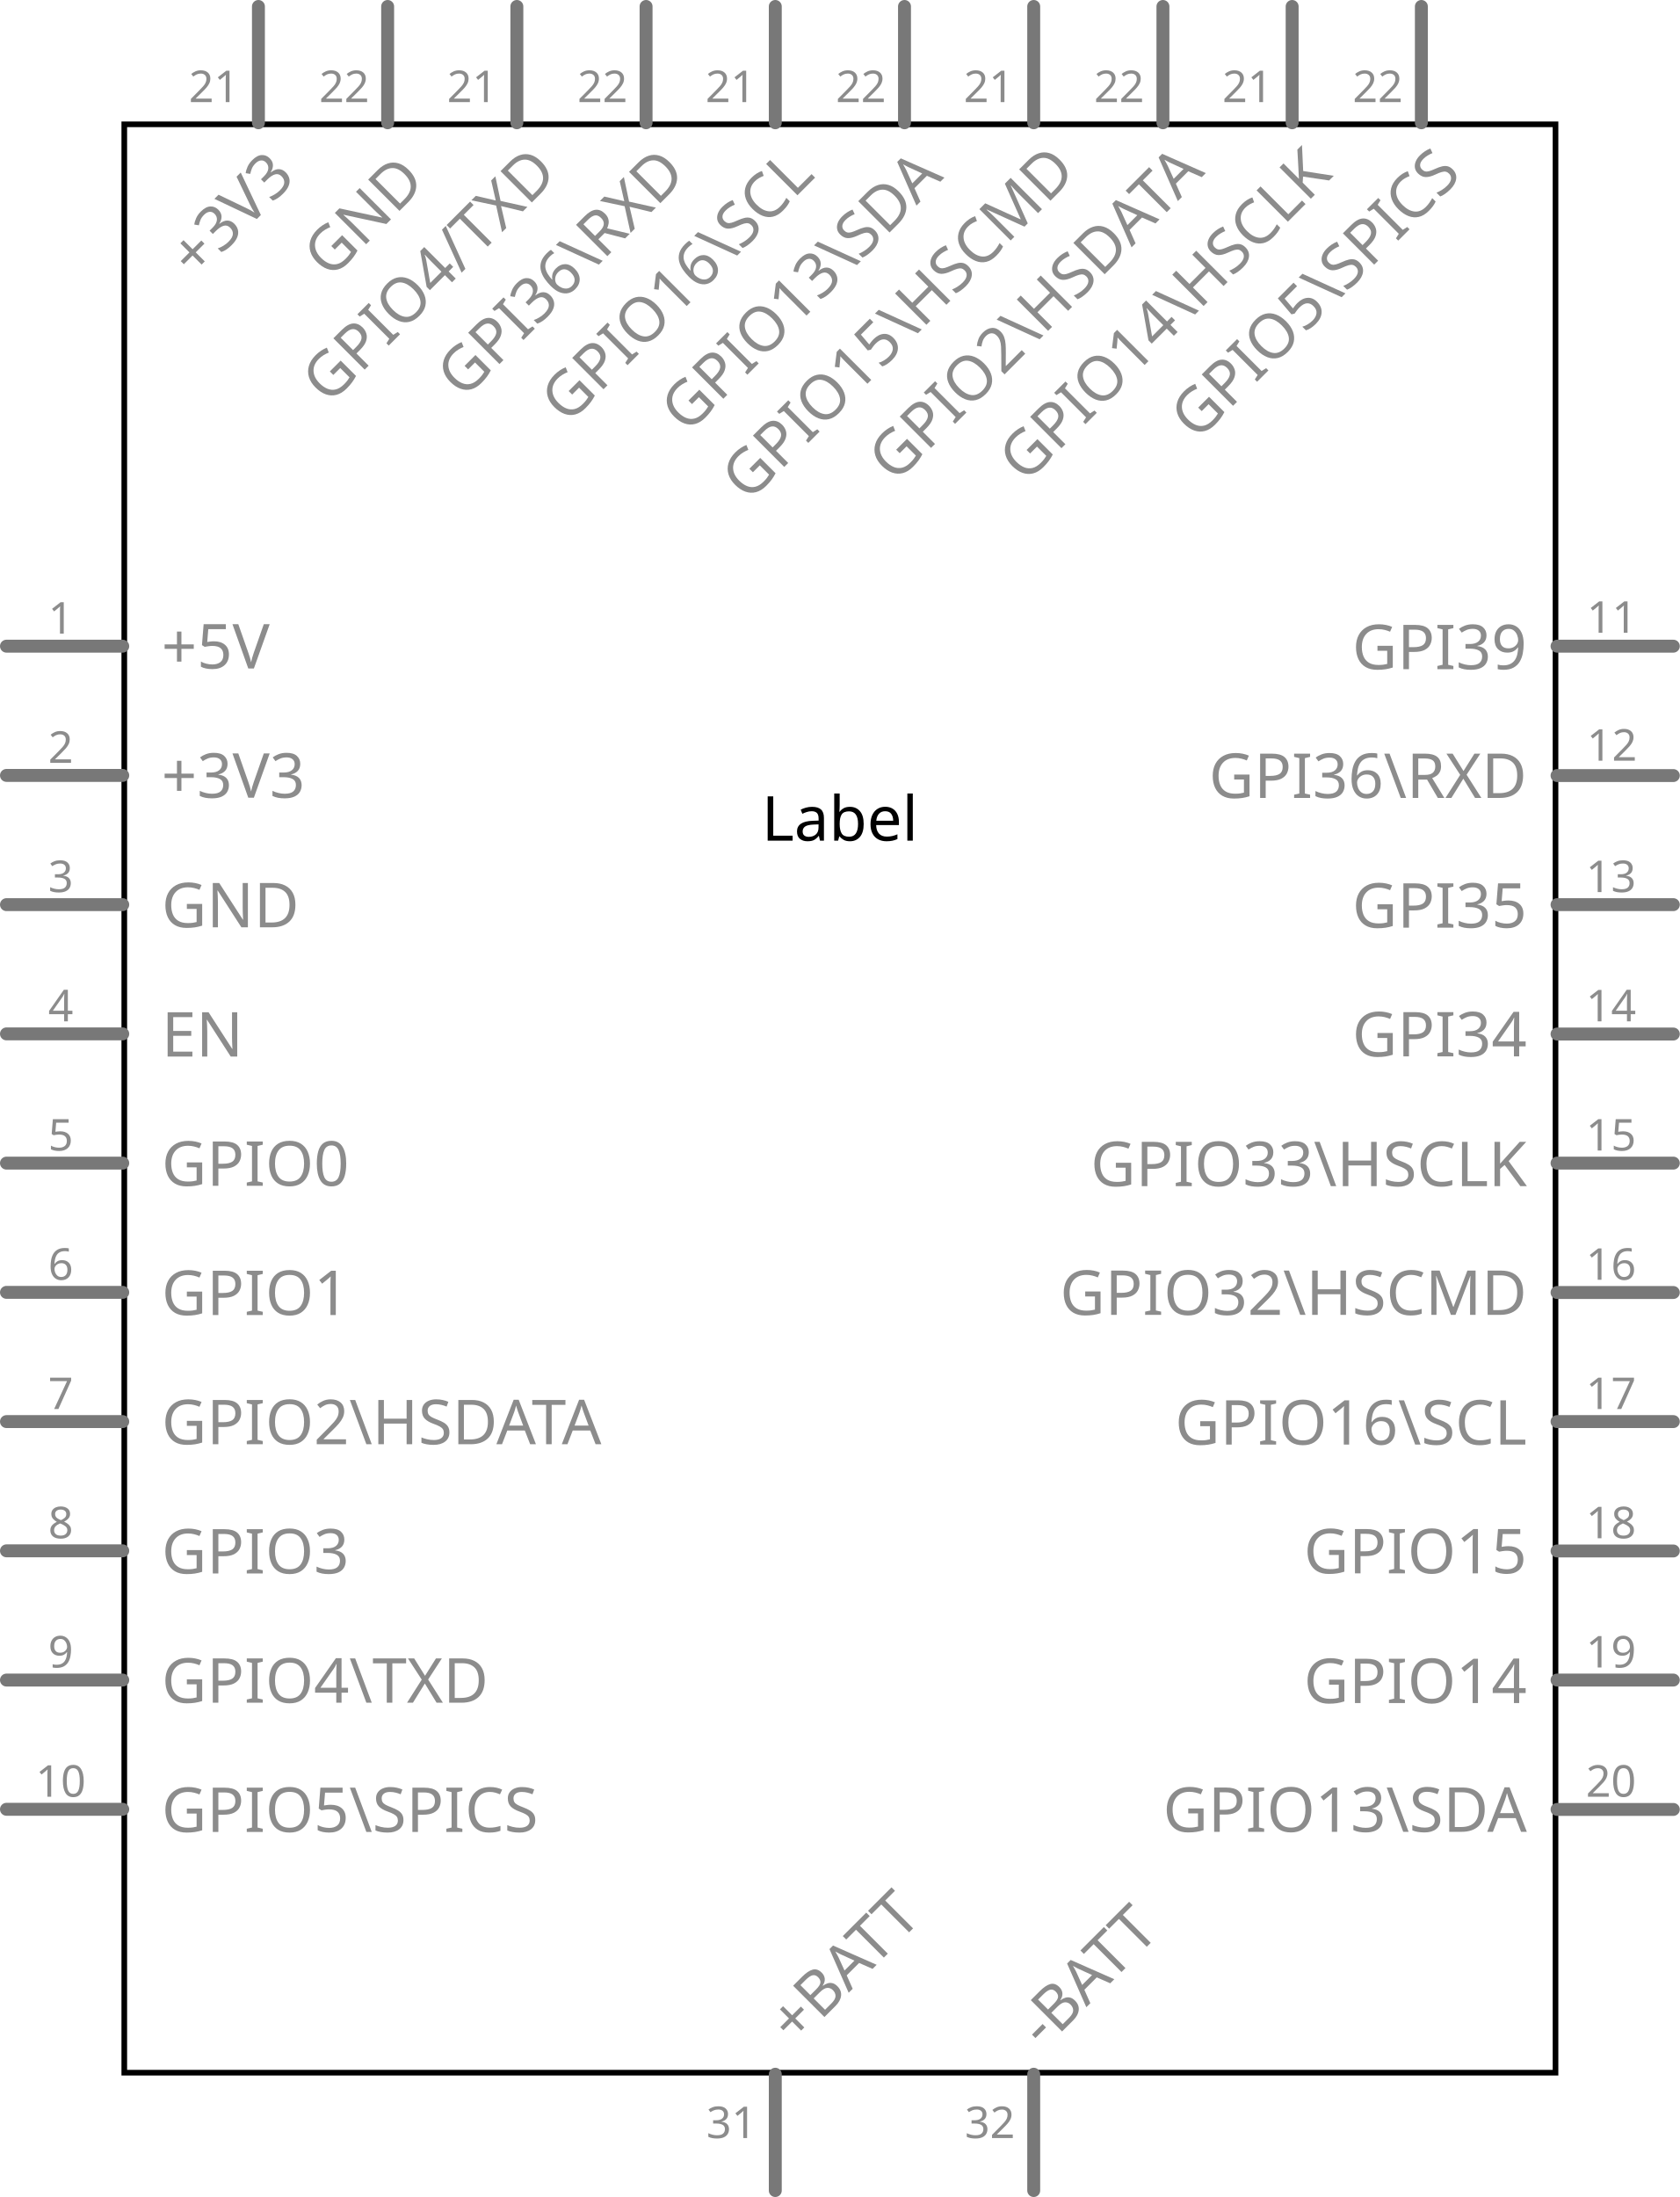
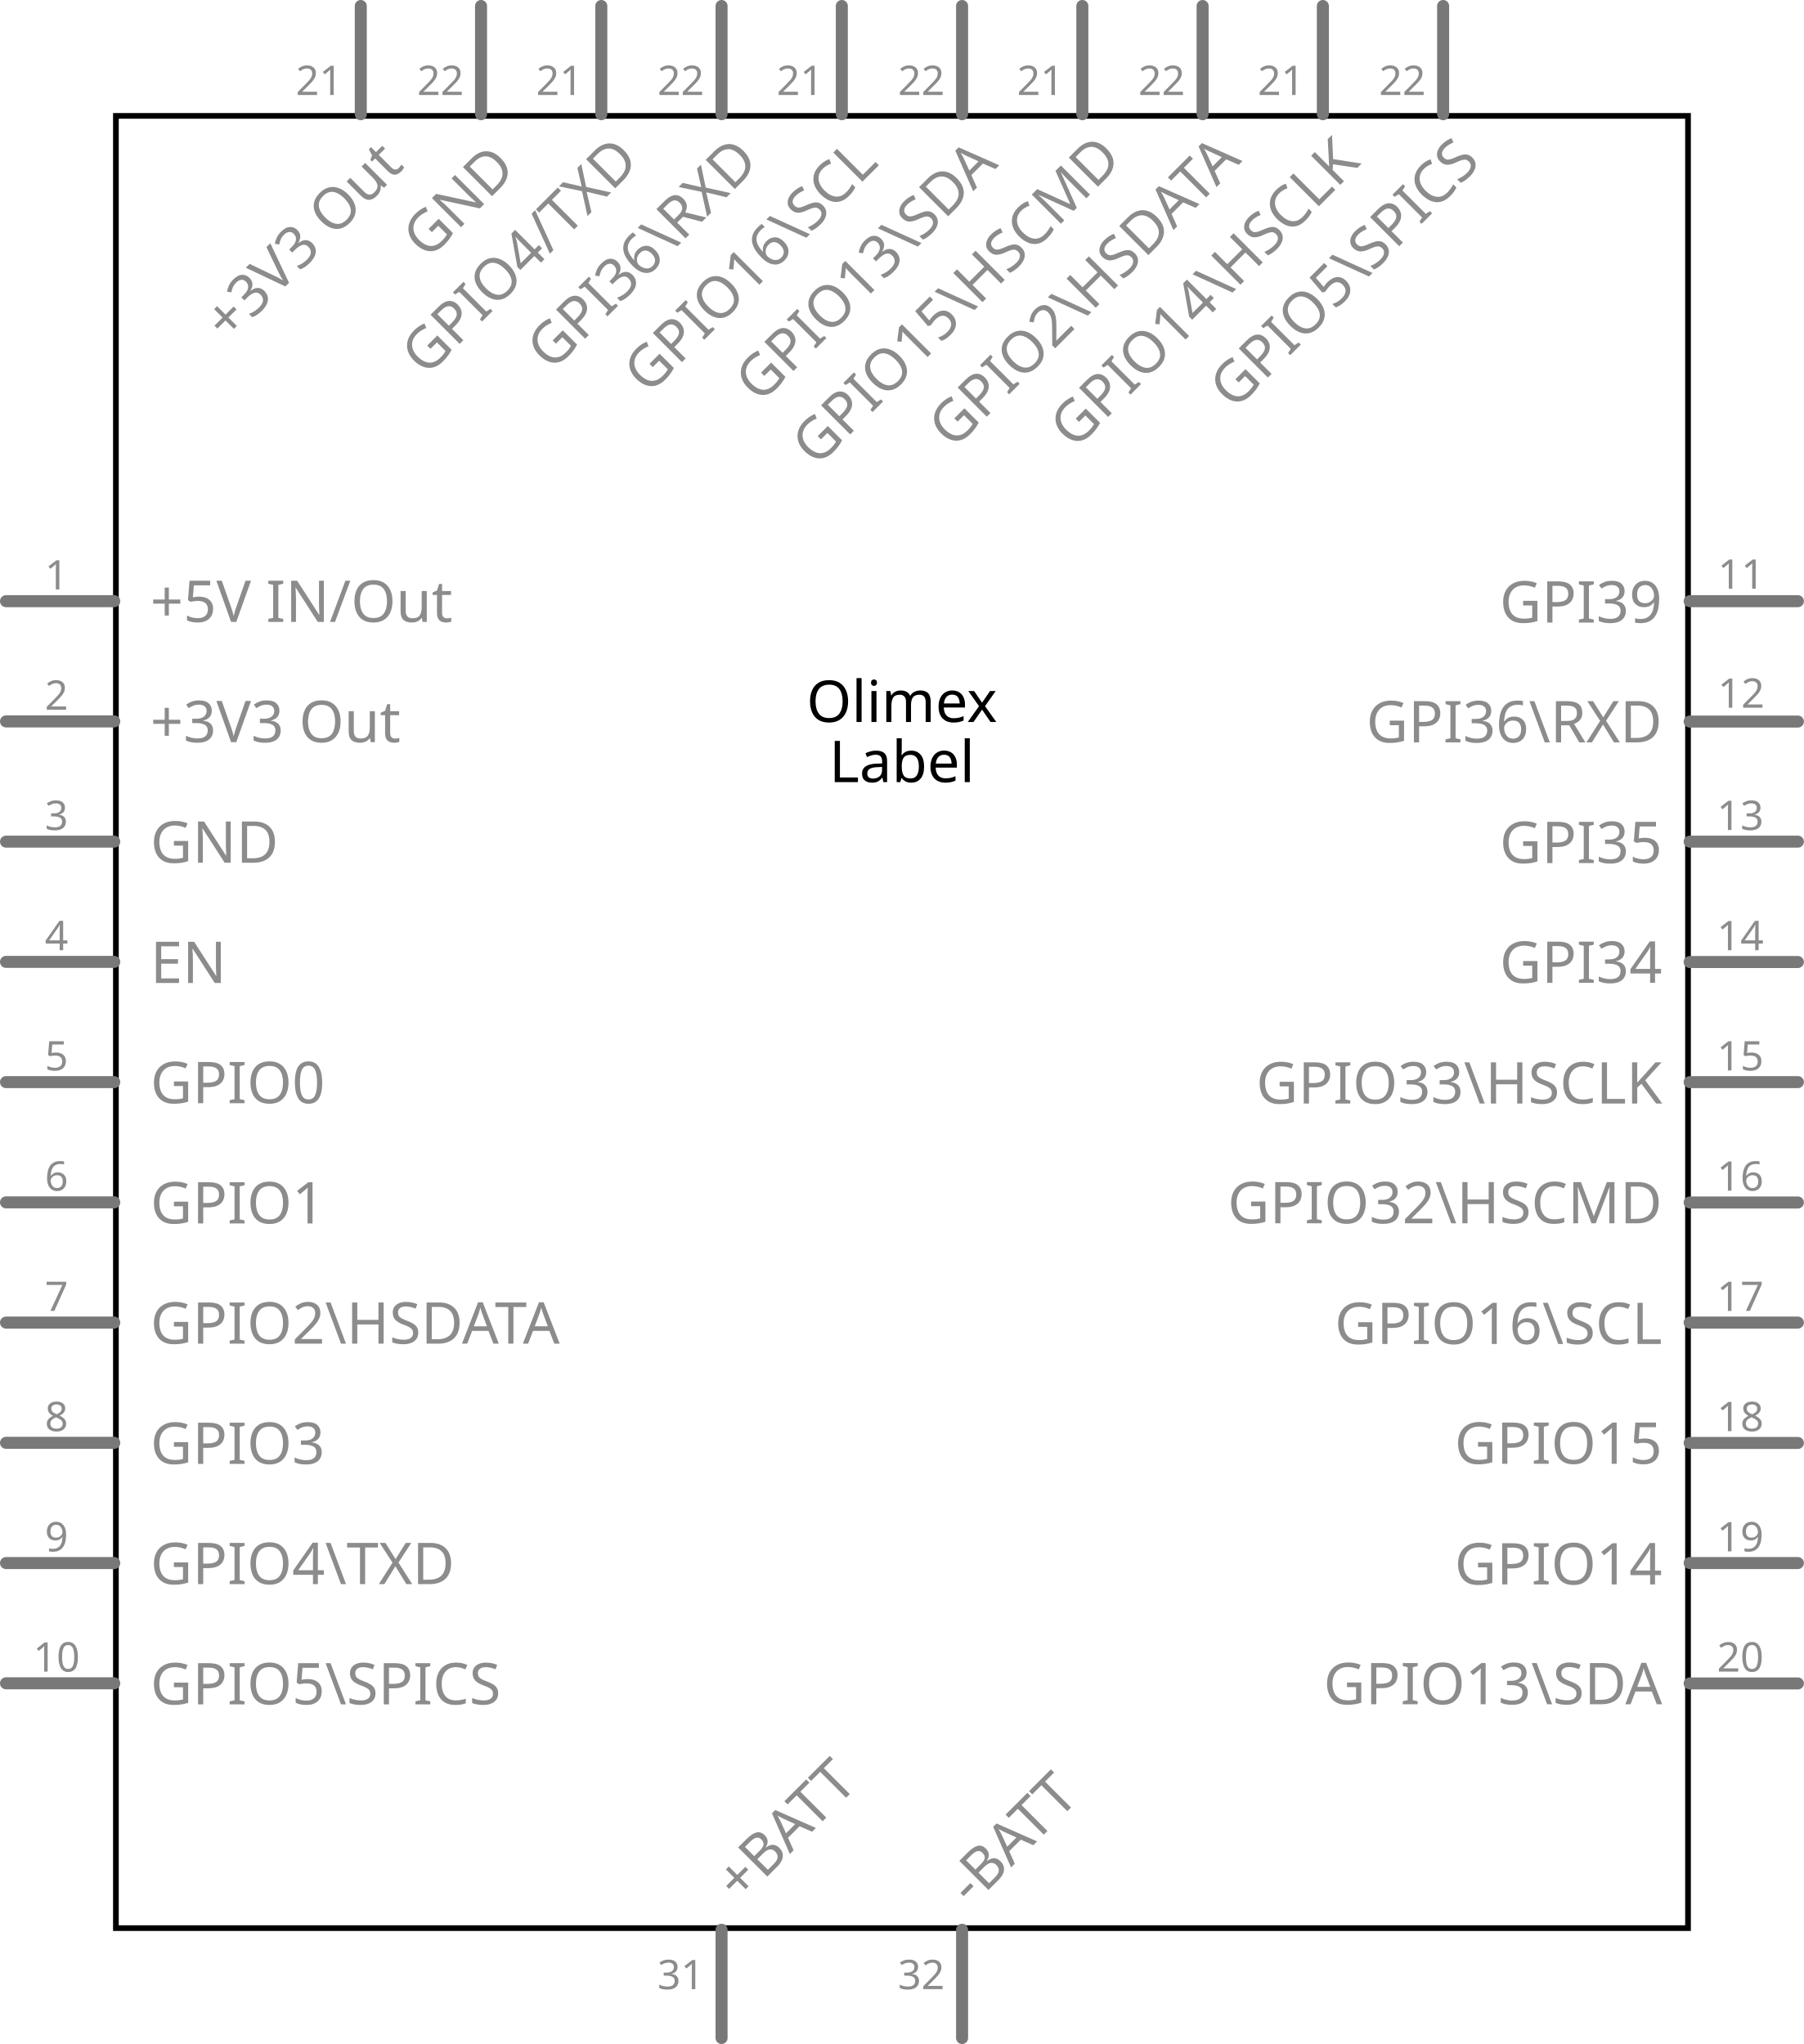
- <svg xmlns="http://www.w3.org/2000/svg" width="1.3in" height="1.7in" viewBox="0 0 1300 1700" version="1.1" id="svg1">
+ <svg xmlns="http://www.w3.org/2000/svg" width="1.5in" height="1.7in" viewBox="0 0 1500 1700" version="1.1" id="svg1">
  <defs id="defs1" />
  <g id="help">
-     <rect stroke-dasharray="none" stroke-width="0" stroke="none" fill-opacity="0.15" fill="none" y="0" x="0" height="1700" width="1300" id="background" />
+     <rect stroke-dasharray="none" stroke-width="0" stroke="none" fill-opacity="0.15" fill="none" y="0" x="0" height="1700" width="1500" id="background" />
  </g>
  <g id="schematic">
-     <rect stroke-opacity="1" stroke-dasharray="none" stroke-linecap="round" stroke-width="4.36" stroke="#000000" fill="none" y="96.18" x="96.18" height="1507.64" width="1107.64" id="part_symbol" />
-     <text font-size="48" x="649.98" text-anchor="middle" gorn="0.1.1" y="650.469" id="label" font-family="'Droid Sans'" stroke="none" fill="#000000">Label</text>
+     <rect stroke-opacity="1" stroke-dasharray="none" stroke-linecap="round" stroke-width="4.736" stroke="#000000" fill="none" y="96.368" x="96.368" height="1507.264" width="1307.264" id="part_symbol" />
+     <text font-size="48" x="749.98" text-anchor="middle" gorn="0.1.1" y="650.469" id="label" font-family="'Droid Sans'" stroke="none" fill="#000000">Label</text>
+     <text font-size="48" x="749.98" text-anchor="middle" gorn="0.1.1" y="600.469" id="text33" font-family="'Droid Sans'" stroke="none" fill="#000000">Olimex</text>
    <g id="pins">
-       <line y2="1695" stroke-width="10" stroke-linecap="round" y1="1605" stroke-linejoin="round" x2="800" x1="800" stroke="#787878" fill="none" id="connector31pin" />
-       <rect paint-order="fill markers stroke" stroke-dasharray="none" stroke-linecap="round" stroke-width="0" stroke="none" fill="none" y="1695" x="795" height="10" width="10" id="connector31terminal" />
-       <line y2="1695" stroke-width="10" stroke-linecap="round" y1="1605" stroke-linejoin="round" x2="600" x1="600" stroke="#787878" fill="none" id="connector30pin" />
-       <rect paint-order="fill markers stroke" stroke-dasharray="none" stroke-linecap="round" stroke-width="0" stroke="none" fill="none" y="1695" x="595" height="10" width="10" id="connector30terminal" />
-       <line y2="95" stroke-width="10" stroke-linecap="round" y1="5" stroke-linejoin="round" x2="1100" x1="1100" stroke="#787878" fill="none" id="connector29pin" />
-       <rect paint-order="fill markers stroke" stroke-dasharray="none" stroke-linecap="round" stroke-width="0" stroke="none" fill="none" y="-5" x="1095" height="10" width="10" id="connector29terminal" />
-       <line y2="95" stroke-width="10" stroke-linecap="round" y1="5" stroke-linejoin="round" x2="1000" x1="1000" stroke="#787878" fill="none" id="connector28pin" />
-       <rect paint-order="fill markers stroke" stroke-dasharray="none" stroke-linecap="round" stroke-width="0" stroke="none" fill="none" y="-5" x="995" height="10" width="10" id="connector28terminal" />
-       <line y2="95" stroke-width="10" stroke-linecap="round" y1="5" stroke-linejoin="round" x2="900" x1="900" stroke="#787878" fill="none" id="connector27pin" />
-       <rect paint-order="fill markers stroke" stroke-dasharray="none" stroke-linecap="round" stroke-width="0" stroke="none" fill="none" y="-5" x="895" height="10" width="10" id="connector27terminal" />
-       <line y2="95" stroke-width="10" stroke-linecap="round" y1="5" stroke-linejoin="round" x2="800" x1="800" stroke="#787878" fill="none" id="connector26pin" />
-       <rect paint-order="fill markers stroke" stroke-dasharray="none" stroke-linecap="round" stroke-width="0" stroke="none" fill="none" y="-5" x="795" height="10" width="10" id="connector26terminal" />
-       <line y2="95" stroke-width="10" stroke-linecap="round" y1="5" stroke-linejoin="round" x2="700" x1="700" stroke="#787878" fill="none" id="connector25pin" />
-       <rect paint-order="fill markers stroke" stroke-dasharray="none" stroke-linecap="round" stroke-width="0" stroke="none" fill="none" y="-5" x="695" height="10" width="10" id="connector25terminal" />
-       <line y2="95" stroke-width="10" stroke-linecap="round" y1="5" stroke-linejoin="round" x2="600" x1="600" stroke="#787878" fill="none" id="connector24pin" />
-       <rect paint-order="fill markers stroke" stroke-dasharray="none" stroke-linecap="round" stroke-width="0" stroke="none" fill="none" y="-5" x="595" height="10" width="10" id="connector24terminal" />
-       <line y2="95" stroke-width="10" stroke-linecap="round" y1="5" stroke-linejoin="round" x2="500" x1="500" stroke="#787878" fill="none" id="connector23pin" />
-       <rect paint-order="fill markers stroke" stroke-dasharray="none" stroke-linecap="round" stroke-width="0" stroke="none" fill="none" y="-5" x="495" height="10" width="10" id="connector23terminal" />
-       <line y2="95" stroke-width="10" stroke-linecap="round" y1="5" stroke-linejoin="round" x2="400" x1="400" stroke="#787878" fill="none" id="connector22pin" />
-       <rect paint-order="fill markers stroke" stroke-dasharray="none" stroke-linecap="round" stroke-width="0" stroke="none" fill="none" y="-5" x="395" height="10" width="10" id="connector22terminal" />
-       <line y2="95" stroke-width="10" stroke-linecap="round" y1="5" stroke-linejoin="round" x2="300" x1="300" stroke="#787878" fill="none" id="connector21pin" />
-       <rect paint-order="fill markers stroke" stroke-dasharray="none" stroke-linecap="round" stroke-width="0" stroke="none" fill="none" y="-5" x="295" height="10" width="10" id="connector21terminal" />
-       <line y2="95" stroke-width="10" stroke-linecap="round" y1="5" stroke-linejoin="round" x2="200" x1="200" stroke="#787878" fill="none" id="connector20pin" />
-       <rect paint-order="fill markers stroke" stroke-dasharray="none" stroke-linecap="round" stroke-width="0" stroke="none" fill="none" y="-5" x="195" height="10" width="10" id="connector20terminal" />
-       <line y2="1400.113" stroke-width="10" stroke-linecap="round" y1="1400.113" stroke-linejoin="round" x2="1295" x1="1205" stroke="#787878" fill="none" id="connector19pin" />
-       <rect paint-order="fill markers stroke" stroke-dasharray="none" stroke-linecap="round" stroke-width="0" stroke="none" fill="none" y="1395" x="1295" height="10" width="10" id="connector19terminal" />
-       <line y2="1300" stroke-width="10" stroke-linecap="round" y1="1300" stroke-linejoin="round" x2="1295" x1="1205" stroke="#787878" fill="none" id="connector18pin" />
-       <rect paint-order="fill markers stroke" stroke-dasharray="none" stroke-linecap="round" stroke-width="0" stroke="none" fill="none" y="1295" x="1295" height="10" width="10" id="connector18terminal" />
-       <line y2="1200.113" stroke-width="10" stroke-linecap="round" y1="1200.113" stroke-linejoin="round" x2="1295" x1="1205" stroke="#787878" fill="none" id="connector17pin" />
-       <rect paint-order="fill markers stroke" stroke-dasharray="none" stroke-linecap="round" stroke-width="0" stroke="none" fill="none" y="1195" x="1295" height="10" width="10" id="connector17terminal" />
-       <line y2="1100" stroke-width="10" stroke-linecap="round" y1="1100" stroke-linejoin="round" x2="1295" x1="1205" stroke="#787878" fill="none" id="connector16pin" />
-       <rect paint-order="fill markers stroke" stroke-dasharray="none" stroke-linecap="round" stroke-width="0" stroke="none" fill="none" y="1095" x="1295" height="10" width="10" id="connector16terminal" />
-       <line y2="1000.113" stroke-width="10" stroke-linecap="round" y1="1000.113" stroke-linejoin="round" x2="1295" x1="1205" stroke="#787878" fill="none" id="connector15pin" />
-       <rect paint-order="fill markers stroke" stroke-dasharray="none" stroke-linecap="round" stroke-width="0" stroke="none" fill="none" y="995" x="1295" height="10" width="10" id="connector15terminal" />
-       <line y2="900" stroke-width="10" stroke-linecap="round" y1="900" stroke-linejoin="round" x2="1295" x1="1205" stroke="#787878" fill="none" id="connector14pin" />
-       <rect paint-order="fill markers stroke" stroke-dasharray="none" stroke-linecap="round" stroke-width="0" stroke="none" fill="none" y="895" x="1295" height="10" width="10" id="connector14terminal" />
-       <line y2="800.113" stroke-width="10" stroke-linecap="round" y1="800.113" stroke-linejoin="round" x2="1295" x1="1205" stroke="#787878" fill="none" id="connector13pin" />
-       <rect paint-order="fill markers stroke" stroke-dasharray="none" stroke-linecap="round" stroke-width="0" stroke="none" fill="none" y="795" x="1295" height="10" width="10" id="connector13terminal" />
-       <line y2="700" stroke-width="10" stroke-linecap="round" y1="700" stroke-linejoin="round" x2="1295" x1="1205" stroke="#787878" fill="none" id="connector12pin" />
-       <rect paint-order="fill markers stroke" stroke-dasharray="none" stroke-linecap="round" stroke-width="0" stroke="none" fill="none" y="695" x="1295" height="10" width="10" id="connector12terminal" />
-       <line y2="600.113" stroke-width="10" stroke-linecap="round" y1="600.113" stroke-linejoin="round" x2="1295" x1="1205" stroke="#787878" fill="none" id="connector11pin" />
-       <rect paint-order="fill markers stroke" stroke-dasharray="none" stroke-linecap="round" stroke-width="0" stroke="none" fill="none" y="595" x="1295" height="10" width="10" id="connector11terminal" />
-       <line y2="500" stroke-width="10" stroke-linecap="round" y1="500" stroke-linejoin="round" x2="1295" x1="1205" stroke="#787878" fill="none" id="connector10pin" />
-       <rect paint-order="fill markers stroke" stroke-dasharray="none" stroke-linecap="round" stroke-width="0" stroke="none" fill="none" y="495" x="1295" height="10" width="10" id="connector10terminal" />
-       <line y2="1400" stroke-width="10" stroke-linecap="round" y1="1400" stroke-linejoin="round" x2="95" x1="5" stroke="#787878" fill="none" id="connector9pin" />
-       <rect paint-order="fill markers stroke" stroke-dasharray="none" stroke-linecap="round" stroke-width="0" stroke="none" fill="none" y="1395" x="-5" height="10" width="10" id="connector9terminal" />
-       <line y2="1300" stroke-width="10" stroke-linecap="round" y1="1300" stroke-linejoin="round" x2="95" x1="5" stroke="#787878" fill="none" id="connector8pin" />
-       <rect paint-order="fill markers stroke" stroke-dasharray="none" stroke-linecap="round" stroke-width="0" stroke="none" fill="none" y="1295" x="-5" height="10" width="10" id="connector8terminal" />
-       <line y2="1200" stroke-width="10" stroke-linecap="round" y1="1200" stroke-linejoin="round" x2="95" x1="5" stroke="#787878" fill="none" id="connector7pin" />
-       <rect paint-order="fill markers stroke" stroke-dasharray="none" stroke-linecap="round" stroke-width="0" stroke="none" fill="none" y="1195" x="-5" height="10" width="10" id="connector7terminal" />
-       <line y2="1100" stroke-width="10" stroke-linecap="round" y1="1100" stroke-linejoin="round" x2="95" x1="5" stroke="#787878" fill="none" id="connector6pin" />
-       <rect paint-order="fill markers stroke" stroke-dasharray="none" stroke-linecap="round" stroke-width="0" stroke="none" fill="none" y="1095" x="-5" height="10" width="10" id="connector6terminal" />
-       <line y2="1000" stroke-width="10" stroke-linecap="round" y1="1000" stroke-linejoin="round" x2="95" x1="5" stroke="#787878" fill="none" id="connector5pin" />
-       <rect paint-order="fill markers stroke" stroke-dasharray="none" stroke-linecap="round" stroke-width="0" stroke="none" fill="none" y="995" x="-5" height="10" width="10" id="connector5terminal" />
-       <line y2="900" stroke-width="10" stroke-linecap="round" y1="900" stroke-linejoin="round" x2="95" x1="5" stroke="#787878" fill="none" id="connector4pin" />
-       <rect paint-order="fill markers stroke" stroke-dasharray="none" stroke-linecap="round" stroke-width="0" stroke="none" fill="none" y="895" x="-5" height="10" width="10" id="connector4terminal" />
-       <line y2="800" stroke-width="10" stroke-linecap="round" y1="800" stroke-linejoin="round" x2="95" x1="5" stroke="#787878" fill="none" id="connector3pin" />
-       <rect paint-order="fill markers stroke" stroke-dasharray="none" stroke-linecap="round" stroke-width="0" stroke="none" fill="none" y="795" x="-5" height="10" width="10" id="connector3terminal" />
-       <line y2="700" stroke-width="10" stroke-linecap="round" y1="700" stroke-linejoin="round" x2="95" x1="5" stroke="#787878" fill="none" id="connector2pin" />
-       <rect paint-order="fill markers stroke" stroke-dasharray="none" stroke-linecap="round" stroke-width="0" stroke="none" fill="none" y="695" x="-5" height="10" width="10" id="connector2terminal" />
-       <line y2="600" stroke-width="10" stroke-linecap="round" y1="600" stroke-linejoin="round" x2="95" x1="5" stroke="#787878" fill="none" id="connector1pin" />
-       <rect paint-order="fill markers stroke" stroke-dasharray="none" stroke-linecap="round" stroke-width="0" stroke="none" fill="none" y="595" x="-5" height="10" width="10" id="connector1terminal" />
-       <line y2="500" stroke-width="10" stroke-linecap="round" y1="500" stroke-linejoin="round" x2="95" x1="5" stroke="#787878" fill="none" id="connector0pin" />
-       <rect paint-order="fill markers stroke" stroke-dasharray="none" stroke-linecap="round" stroke-width="0" stroke="none" fill="none" y="495" x="-5" height="10" width="10" id="connector0terminal" />
+       <g id="pins_batt">
+         <line y2="1695" stroke-width="10" stroke-linecap="round" y1="1605" stroke-linejoin="round" x2="800" x1="800" stroke="#787878" fill="none" id="connector31pin" />
+         <rect paint-order="fill markers stroke" stroke-dasharray="none" stroke-linecap="round" stroke-width="0" stroke="none" fill="none" y="1695" x="795" height="10" width="10" id="connector31terminal" />
+         <line y2="1695" stroke-width="10" stroke-linecap="round" y1="1605" stroke-linejoin="round" x2="600" x1="600" stroke="#787878" fill="none" id="connector30pin" />
+         <rect paint-order="fill markers stroke" stroke-dasharray="none" stroke-linecap="round" stroke-width="0" stroke="none" fill="none" y="1695" x="595" height="10" width="10" id="connector30terminal" />
+       </g>
+       <g id="pins_uext">
+         <line y2="95" stroke-width="10" stroke-linecap="round" y1="5" stroke-linejoin="round" x2="1200" x1="1200" stroke="#787878" fill="none" id="connector29pin" />
+         <rect paint-order="fill markers stroke" stroke-dasharray="none" stroke-linecap="round" stroke-width="0" stroke="none" fill="none" y="-5" x="1195" height="10" width="10" id="connector29terminal" />
+         <line y2="95" stroke-width="10" stroke-linecap="round" y1="5" stroke-linejoin="round" x2="1100" x1="1100" stroke="#787878" fill="none" id="connector28pin" />
+         <rect paint-order="fill markers stroke" stroke-dasharray="none" stroke-linecap="round" stroke-width="0" stroke="none" fill="none" y="-5" x="1095" height="10" width="10" id="connector28terminal" />
+         <line y2="95" stroke-width="10" stroke-linecap="round" y1="5" stroke-linejoin="round" x2="1000" x1="1000" stroke="#787878" fill="none" id="connector27pin" />
+         <rect paint-order="fill markers stroke" stroke-dasharray="none" stroke-linecap="round" stroke-width="0" stroke="none" fill="none" y="-5" x="995" height="10" width="10" id="connector27terminal" />
+         <line y2="95" stroke-width="10" stroke-linecap="round" y1="5" stroke-linejoin="round" x2="900" x1="900" stroke="#787878" fill="none" id="connector26pin" />
+         <rect paint-order="fill markers stroke" stroke-dasharray="none" stroke-linecap="round" stroke-width="0" stroke="none" fill="none" y="-5" x="895" height="10" width="10" id="connector26terminal" />
+         <line y2="95" stroke-width="10" stroke-linecap="round" y1="5" stroke-linejoin="round" x2="800" x1="800" stroke="#787878" fill="none" id="connector25pin" />
+         <rect paint-order="fill markers stroke" stroke-dasharray="none" stroke-linecap="round" stroke-width="0" stroke="none" fill="none" y="-5" x="795" height="10" width="10" id="connector25terminal" />
+         <line y2="95" stroke-width="10" stroke-linecap="round" y1="5" stroke-linejoin="round" x2="700" x1="700" stroke="#787878" fill="none" id="connector24pin" />
+         <rect paint-order="fill markers stroke" stroke-dasharray="none" stroke-linecap="round" stroke-width="0" stroke="none" fill="none" y="-5" x="695" height="10" width="10" id="connector24terminal" />
+         <line y2="95" stroke-width="10" stroke-linecap="round" y1="5" stroke-linejoin="round" x2="600" x1="600" stroke="#787878" fill="none" id="connector23pin" />
+         <rect paint-order="fill markers stroke" stroke-dasharray="none" stroke-linecap="round" stroke-width="0" stroke="none" fill="none" y="-5" x="595" height="10" width="10" id="connector23terminal" />
+         <line y2="95" stroke-width="10" stroke-linecap="round" y1="5" stroke-linejoin="round" x2="500" x1="500" stroke="#787878" fill="none" id="connector22pin" />
+         <rect paint-order="fill markers stroke" stroke-dasharray="none" stroke-linecap="round" stroke-width="0" stroke="none" fill="none" y="-5" x="495" height="10" width="10" id="connector22terminal" />
+         <line y2="95" stroke-width="10" stroke-linecap="round" y1="5" stroke-linejoin="round" x2="400" x1="400" stroke="#787878" fill="none" id="connector21pin" />
+         <rect paint-order="fill markers stroke" stroke-dasharray="none" stroke-linecap="round" stroke-width="0" stroke="none" fill="none" y="-5" x="395" height="10" width="10" id="connector21terminal" />
+         <line y2="95" stroke-width="10" stroke-linecap="round" y1="5" stroke-linejoin="round" x2="300" x1="300" stroke="#787878" fill="none" id="connector20pin" />
+         <rect paint-order="fill markers stroke" stroke-dasharray="none" stroke-linecap="round" stroke-width="0" stroke="none" fill="none" y="-5" x="295" height="10" width="10" id="connector20terminal" />
+       </g>
+       <g id="pins_ext2">
+         <line y2="1400.113" stroke-width="10" stroke-linecap="round" y1="1400.113" stroke-linejoin="round" x2="1495" x1="1405" stroke="#787878" fill="none" id="connector19pin" />
+         <rect paint-order="fill markers stroke" stroke-dasharray="none" stroke-linecap="round" stroke-width="0" stroke="none" fill="none" y="1395" x="1495" height="10" width="10" id="connector19terminal" />
+         <line y2="1300" stroke-width="10" stroke-linecap="round" y1="1300" stroke-linejoin="round" x2="1495" x1="1405" stroke="#787878" fill="none" id="connector18pin" />
+         <rect paint-order="fill markers stroke" stroke-dasharray="none" stroke-linecap="round" stroke-width="0" stroke="none" fill="none" y="1295" x="1495" height="10" width="10" id="connector18terminal" />
+         <line y2="1200.113" stroke-width="10" stroke-linecap="round" y1="1200.113" stroke-linejoin="round" x2="1495" x1="1405" stroke="#787878" fill="none" id="connector17pin" />
+         <rect paint-order="fill markers stroke" stroke-dasharray="none" stroke-linecap="round" stroke-width="0" stroke="none" fill="none" y="1195" x="1495" height="10" width="10" id="connector17terminal" />
+         <line y2="1100" stroke-width="10" stroke-linecap="round" y1="1100" stroke-linejoin="round" x2="1495" x1="1405" stroke="#787878" fill="none" id="connector16pin" />
+         <rect paint-order="fill markers stroke" stroke-dasharray="none" stroke-linecap="round" stroke-width="0" stroke="none" fill="none" y="1095" x="1495" height="10" width="10" id="connector16terminal" />
+         <line y2="1000.113" stroke-width="10" stroke-linecap="round" y1="1000.113" stroke-linejoin="round" x2="1495" x1="1405" stroke="#787878" fill="none" id="connector15pin" />
+         <rect paint-order="fill markers stroke" stroke-dasharray="none" stroke-linecap="round" stroke-width="0" stroke="none" fill="none" y="995" x="1495" height="10" width="10" id="connector15terminal" />
+         <line y2="900" stroke-width="10" stroke-linecap="round" y1="900" stroke-linejoin="round" x2="1495" x1="1405" stroke="#787878" fill="none" id="connector14pin" />
+         <rect paint-order="fill markers stroke" stroke-dasharray="none" stroke-linecap="round" stroke-width="0" stroke="none" fill="none" y="895" x="1495" height="10" width="10" id="connector14terminal" />
+         <line y2="800.113" stroke-width="10" stroke-linecap="round" y1="800.113" stroke-linejoin="round" x2="1495" x1="1405" stroke="#787878" fill="none" id="connector13pin" />
+         <rect paint-order="fill markers stroke" stroke-dasharray="none" stroke-linecap="round" stroke-width="0" stroke="none" fill="none" y="795" x="1495" height="10" width="10" id="connector13terminal" />
+         <line y2="700" stroke-width="10" stroke-linecap="round" y1="700" stroke-linejoin="round" x2="1495" x1="1405" stroke="#787878" fill="none" id="connector12pin" />
+         <rect paint-order="fill markers stroke" stroke-dasharray="none" stroke-linecap="round" stroke-width="0" stroke="none" fill="none" y="695" x="1495" height="10" width="10" id="connector12terminal" />
+         <line y2="600.113" stroke-width="10" stroke-linecap="round" y1="600.113" stroke-linejoin="round" x2="1495" x1="1405" stroke="#787878" fill="none" id="connector11pin" />
+         <rect paint-order="fill markers stroke" stroke-dasharray="none" stroke-linecap="round" stroke-width="0" stroke="none" fill="none" y="595" x="1495" height="10" width="10" id="connector11terminal" />
+         <line y2="500" stroke-width="10" stroke-linecap="round" y1="500" stroke-linejoin="round" x2="1495" x1="1405" stroke="#787878" fill="none" id="connector10pin" />
+         <rect paint-order="fill markers stroke" stroke-dasharray="none" stroke-linecap="round" stroke-width="0" stroke="none" fill="none" y="495" x="1495" height="10" width="10" id="connector10terminal" />
+       </g>
+       <g id="pins_ext1">
+         <line y2="1400" stroke-width="10" stroke-linecap="round" y1="1400" stroke-linejoin="round" x2="95" x1="5" stroke="#787878" fill="none" id="connector9pin" />
+         <rect paint-order="fill markers stroke" stroke-dasharray="none" stroke-linecap="round" stroke-width="0" stroke="none" fill="none" y="1395" x="-5" height="10" width="10" id="connector9terminal" />
+         <line y2="1300" stroke-width="10" stroke-linecap="round" y1="1300" stroke-linejoin="round" x2="95" x1="5" stroke="#787878" fill="none" id="connector8pin" />
+         <rect paint-order="fill markers stroke" stroke-dasharray="none" stroke-linecap="round" stroke-width="0" stroke="none" fill="none" y="1295" x="-5" height="10" width="10" id="connector8terminal" />
+         <line y2="1200" stroke-width="10" stroke-linecap="round" y1="1200" stroke-linejoin="round" x2="95" x1="5" stroke="#787878" fill="none" id="connector7pin" />
+         <rect paint-order="fill markers stroke" stroke-dasharray="none" stroke-linecap="round" stroke-width="0" stroke="none" fill="none" y="1195" x="-5" height="10" width="10" id="connector7terminal" />
+         <line y2="1100" stroke-width="10" stroke-linecap="round" y1="1100" stroke-linejoin="round" x2="95" x1="5" stroke="#787878" fill="none" id="connector6pin" />
+         <rect paint-order="fill markers stroke" stroke-dasharray="none" stroke-linecap="round" stroke-width="0" stroke="none" fill="none" y="1095" x="-5" height="10" width="10" id="connector6terminal" />
+         <line y2="1000" stroke-width="10" stroke-linecap="round" y1="1000" stroke-linejoin="round" x2="95" x1="5" stroke="#787878" fill="none" id="connector5pin" />
+         <rect paint-order="fill markers stroke" stroke-dasharray="none" stroke-linecap="round" stroke-width="0" stroke="none" fill="none" y="995" x="-5" height="10" width="10" id="connector5terminal" />
+         <line y2="900" stroke-width="10" stroke-linecap="round" y1="900" stroke-linejoin="round" x2="95" x1="5" stroke="#787878" fill="none" id="connector4pin" />
+         <rect paint-order="fill markers stroke" stroke-dasharray="none" stroke-linecap="round" stroke-width="0" stroke="none" fill="none" y="895" x="-5" height="10" width="10" id="connector4terminal" />
+         <line y2="800" stroke-width="10" stroke-linecap="round" y1="800" stroke-linejoin="round" x2="95" x1="5" stroke="#787878" fill="none" id="connector3pin" />
+         <rect paint-order="fill markers stroke" stroke-dasharray="none" stroke-linecap="round" stroke-width="0" stroke="none" fill="none" y="795" x="-5" height="10" width="10" id="connector3terminal" />
+         <line y2="700" stroke-width="10" stroke-linecap="round" y1="700" stroke-linejoin="round" x2="95" x1="5" stroke="#787878" fill="none" id="connector2pin" />
+         <rect paint-order="fill markers stroke" stroke-dasharray="none" stroke-linecap="round" stroke-width="0" stroke="none" fill="none" y="695" x="-5" height="10" width="10" id="connector2terminal" />
+         <line y2="600" stroke-width="10" stroke-linecap="round" y1="600" stroke-linejoin="round" x2="95" x1="5" stroke="#787878" fill="none" id="connector1pin" />
+         <rect paint-order="fill markers stroke" stroke-dasharray="none" stroke-linecap="round" stroke-width="0" stroke="none" fill="none" y="595" x="-5" height="10" width="10" id="connector1terminal" />
+         <line y2="500" stroke-width="10" stroke-linecap="round" y1="500" stroke-linejoin="round" x2="95" x1="5" stroke="#787878" fill="none" id="connector0pin" />
+         <rect paint-order="fill markers stroke" stroke-dasharray="none" stroke-linecap="round" stroke-width="0" stroke="none" fill="none" y="495" x="-5" height="10" width="10" id="connector0terminal" />
+       </g>
    </g>
    <g id="pin_labels">
-       <text font-size="48" x="-486.261" text-anchor="middle" gorn="0.1.5" y="1692.714" id="label31" font-family="'Droid Sans'" stroke="none" fill="#8c8c8c" transform="rotate(-45)">-BATT</text>
-       <text font-size="48" x="-614.417" text-anchor="middle" gorn="0.1.5" y="1554.773" id="label30" font-family="'Droid Sans'" stroke="none" fill="#8c8c8c" transform="rotate(-45)">+BATT</text>
-       <text font-size="48" x="558.85" text-anchor="middle" gorn="0.1.5" y="896.798" id="label29" font-family="'Droid Sans'" stroke="none" fill="#8c8c8c" transform="rotate(-45)">GPIO5\SPICS</text>
-       <text font-size="48" x="464.866" text-anchor="middle" gorn="0.1.5" y="826.076" id="label28" font-family="'Droid Sans'" stroke="none" fill="#8c8c8c" transform="rotate(-45)">GPIO14\HSCLK</text>
-       <text font-size="48" x="395.029" text-anchor="middle" gorn="0.1.5" y="754.562" id="label27" font-family="'Droid Sans'" stroke="none" fill="#8c8c8c" transform="rotate(-45)">GPIO2\HSDATA</text>
-       <text font-size="48" x="314.761" text-anchor="middle" gorn="0.1.5" y="684.655" id="label26" font-family="'Droid Sans'" stroke="none" fill="#8c8c8c" transform="rotate(-45)">GPIO15\HSCMD</text>
-       <text font-size="48" x="278.879" text-anchor="middle" gorn="0.1.5" y="614.014" id="label25" font-family="'Droid Sans'" stroke="none" fill="#8c8c8c" transform="rotate(-45)">GPIO13\SDA</text>
-       <text font-size="48" x="213.875" text-anchor="middle" gorn="0.1.5" y="543.233" id="label24" font-family="'Droid Sans'" stroke="none" fill="#8c8c8c" transform="rotate(-45)">GPIO16\SCL</text>
-       <text font-size="48" x="157.566" text-anchor="middle" gorn="0.1.5" y="472.523" id="label23" font-family="'Droid Sans'" stroke="none" fill="#8c8c8c" transform="rotate(-45)">GPI36\RXD</text>
-       <text font-size="48" x="84.196" text-anchor="middle" gorn="0.1.5" y="401.812" id="label22" font-family="'Droid Sans'" stroke="none" fill="#8c8c8c" transform="rotate(-45)">GPIO4/TXD</text>
-       <text font-size="48" x="80.382" text-anchor="middle" gorn="0.1.5" y="334.002" id="label21" font-family="'Droid Sans'" stroke="none" fill="#8c8c8c" transform="rotate(-45)">GND</text>
-       <text font-size="48" x="9.208" text-anchor="middle" gorn="0.1.5" y="260.402" id="label20" font-family="'Droid Sans'" stroke="none" fill="#8c8c8c" transform="rotate(-45)">+3V3</text>
-       <text font-size="48" x="1181.664" text-anchor="end" gorn="0.1.5" y="1417.426" id="label19" font-family="'Droid Sans'" stroke="none" fill="#8c8c8c">GPIO13\SDA</text>
-       <text font-size="48" x="1181.664" text-anchor="end" gorn="0.1.5" y="1317.805" id="label18" font-family="'Droid Sans'" stroke="none" fill="#8c8c8c">GPIO14</text>
-       <text font-size="48" x="1181.664" text-anchor="end" gorn="0.1.5" y="1217.426" id="label17" font-family="'Droid Sans'" stroke="none" fill="#8c8c8c">GPIO15</text>
-       <text font-size="48" x="1181.664" text-anchor="end" gorn="0.1.5" y="1117.805" id="label16" font-family="'Droid Sans'" stroke="none" fill="#8c8c8c">GPIO16\SCL</text>
-       <text font-size="48" x="1181.664" text-anchor="end" gorn="0.1.5" y="1017.426" id="label15" font-family="'Droid Sans'" stroke="none" fill="#8c8c8c">GPIO32\HSCMD</text>
-       <text font-size="48" x="1181.664" text-anchor="end" gorn="0.1.5" y="917.805" id="label14" font-family="'Droid Sans'" stroke="none" fill="#8c8c8c">GPIO33\HSCLK</text>
-       <text font-size="48" x="1181.664" text-anchor="end" gorn="0.1.5" y="817.426" id="label13" font-family="'Droid Sans'" stroke="none" fill="#8c8c8c">GPI34</text>
-       <text font-size="48" x="1181.664" text-anchor="end" gorn="0.1.5" y="717.805" id="label12" font-family="'Droid Sans'" stroke="none" fill="#8c8c8c">GPI35</text>
-       <text font-size="48" x="1181.664" text-anchor="end" gorn="0.1.5" y="617.426" id="label11" font-family="'Droid Sans'" stroke="none" fill="#8c8c8c">GPI36\RXD</text>
-       <text font-size="48" x="1181.664" text-anchor="end" gorn="0.1.5" y="517.805" id="label10" font-family="'Droid Sans'" stroke="none" fill="#8c8c8c">GPI39</text>
-       <text font-size="48" x="125.078" text-anchor="start" gorn="0.1.5" y="1417.531" id="label9" font-family="'Droid Sans'" stroke="none" fill="#8c8c8c">GPIO5\SPICS</text>
-       <text font-size="48" x="125.078" text-anchor="start" gorn="0.1.5" y="1317.531" id="label8" font-family="'Droid Sans'" stroke="none" fill="#8c8c8c">GPIO4\TXD</text>
-       <text font-size="48" x="125.078" text-anchor="start" gorn="0.1.5" y="1217.531" id="label7" font-family="'Droid Sans'" stroke="none" fill="#8c8c8c">GPIO3</text>
-       <text font-size="48" x="125.078" text-anchor="start" gorn="0.1.5" y="1117.531" id="label6" font-family="'Droid Sans'" stroke="none" fill="#8c8c8c">GPIO2\HSDATA</text>
-       <text font-size="48" x="125.078" text-anchor="start" gorn="0.1.5" y="1017.531" id="label5" font-family="'Droid Sans'" stroke="none" fill="#8c8c8c">GPIO1</text>
-       <text font-size="48" x="125.078" text-anchor="start" gorn="0.1.5" y="917.531" id="label4" font-family="'Droid Sans'" stroke="none" fill="#8c8c8c">GPIO0</text>
-       <text font-size="48" x="125.078" text-anchor="start" gorn="0.1.5" y="817.531" id="label3" font-family="'Droid Sans'" stroke="none" fill="#8c8c8c">EN</text>
-       <text font-size="48" x="125.078" text-anchor="start" gorn="0.1.5" y="717.531" id="label2" font-family="'Droid Sans'" stroke="none" fill="#8c8c8c">GND</text>
-       <text font-size="48" x="125" text-anchor="start" gorn="0.1.5" y="617.266" id="label1" font-family="'Droid Sans'" stroke="none" fill="#8c8c8c">+3V3</text>
-       <text font-size="48" x="125" text-anchor="start" gorn="0.1.5" y="517.266" id="label0" font-family="'Droid Sans'" stroke="none" fill="#8c8c8c">+5V</text>
+       <g id="pin_labels_batt">
+         <text font-size="48" x="-486.261" text-anchor="middle" gorn="0.1.5" y="1692.714" id="label31" font-family="'Droid Sans'" stroke="none" fill="#8c8c8c" transform="rotate(-45)">-BATT</text>
+         <text font-size="48" x="-614.417" text-anchor="middle" gorn="0.1.5" y="1554.773" id="label30" font-family="'Droid Sans'" stroke="none" fill="#8c8c8c" transform="rotate(-45)">+BATT</text>
+       </g>
+       <g id="pin_labels_uext">
+         <text font-size="48" x="629.561" text-anchor="middle" gorn="0.1.5" y="967.509" id="label29" font-family="'Droid Sans'" stroke="none" fill="#8c8c8c" transform="rotate(-45)">GPIO5\SPICS</text>
+         <text font-size="48" x="535.577" text-anchor="middle" gorn="0.1.5" y="896.787" id="label28" font-family="'Droid Sans'" stroke="none" fill="#8c8c8c" transform="rotate(-45)">GPIO14\HSCLK</text>
+         <text font-size="48" x="465.74" text-anchor="middle" gorn="0.1.5" y="825.273" id="label27" font-family="'Droid Sans'" stroke="none" fill="#8c8c8c" transform="rotate(-45)">GPIO2\HSDATA</text>
+         <text font-size="48" x="385.472" text-anchor="middle" gorn="0.1.5" y="755.365" id="label26" font-family="'Droid Sans'" stroke="none" fill="#8c8c8c" transform="rotate(-45)">GPIO15\HSCMD</text>
+         <text font-size="48" x="349.589" text-anchor="middle" gorn="0.1.5" y="684.725" id="label25" font-family="'Droid Sans'" stroke="none" fill="#8c8c8c" transform="rotate(-45)">GPIO13\SDA</text>
+         <text font-size="48" x="284.585" text-anchor="middle" gorn="0.1.5" y="613.944" id="label24" font-family="'Droid Sans'" stroke="none" fill="#8c8c8c" transform="rotate(-45)">GPIO16\SCL</text>
+         <text font-size="48" x="228.277" text-anchor="middle" gorn="0.1.5" y="543.233" id="label23" font-family="'Droid Sans'" stroke="none" fill="#8c8c8c" transform="rotate(-45)">GPI36\RXD</text>
+         <text font-size="48" x="154.906" text-anchor="middle" gorn="0.1.5" y="472.523" id="label22" font-family="'Droid Sans'" stroke="none" fill="#8c8c8c" transform="rotate(-45)">GPIO4/TXD</text>
+         <text font-size="48" x="151.092" text-anchor="middle" gorn="0.1.5" y="404.712" id="label21" font-family="'Droid Sans'" stroke="none" fill="#8c8c8c" transform="rotate(-45)">GND</text>
+         <text font-size="48" x="36.231" text-anchor="middle" gorn="0.1.5" y="336.261" id="label20" font-family="'Droid Sans'" stroke="none" fill="#8c8c8c" transform="rotate(-45)">+3V3 Out</text>
+       </g>
+       <g id="pin_labels_ext2">
+         <text font-size="48" x="1382.164" text-anchor="end" gorn="0.1.5" y="1417.426" id="label19" font-family="'Droid Sans'" stroke="none" fill="#8c8c8c">GPIO13\SDA</text>
+         <text font-size="48" x="1382.164" text-anchor="end" gorn="0.1.5" y="1317.805" id="label18" font-family="'Droid Sans'" stroke="none" fill="#8c8c8c">GPIO14</text>
+         <text font-size="48" x="1382.164" text-anchor="end" gorn="0.1.5" y="1217.426" id="label17" font-family="'Droid Sans'" stroke="none" fill="#8c8c8c">GPIO15</text>
+         <text font-size="48" x="1382.164" text-anchor="end" gorn="0.1.5" y="1117.805" id="label16" font-family="'Droid Sans'" stroke="none" fill="#8c8c8c">GPIO16\SCL</text>
+         <text font-size="48" x="1382.164" text-anchor="end" gorn="0.1.5" y="1017.426" id="label15" font-family="'Droid Sans'" stroke="none" fill="#8c8c8c">GPIO32\HSCMD</text>
+         <text font-size="48" x="1382.164" text-anchor="end" gorn="0.1.5" y="917.805" id="label14" font-family="'Droid Sans'" stroke="none" fill="#8c8c8c">GPIO33\HSCLK</text>
+         <text font-size="48" x="1382.164" text-anchor="end" gorn="0.1.5" y="817.426" id="label13" font-family="'Droid Sans'" stroke="none" fill="#8c8c8c">GPI34</text>
+         <text font-size="48" x="1382.164" text-anchor="end" gorn="0.1.5" y="717.805" id="label12" font-family="'Droid Sans'" stroke="none" fill="#8c8c8c">GPI35</text>
+         <text font-size="48" x="1382.164" text-anchor="end" gorn="0.1.5" y="617.426" id="label11" font-family="'Droid Sans'" stroke="none" fill="#8c8c8c">GPI36\RXD</text>
+         <text font-size="48" x="1382.164" text-anchor="end" gorn="0.1.5" y="517.805" id="label10" font-family="'Droid Sans'" stroke="none" fill="#8c8c8c">GPI39</text>
+       </g>
+       <g id="pin_labels_ext1">
+         <text font-size="48" x="125.078" text-anchor="start" gorn="0.1.5" y="1417.531" id="label9" font-family="'Droid Sans'" stroke="none" fill="#8c8c8c">GPIO5\SPICS</text>
+         <text font-size="48" x="125.078" text-anchor="start" gorn="0.1.5" y="1317.531" id="label8" font-family="'Droid Sans'" stroke="none" fill="#8c8c8c">GPIO4\TXD</text>
+         <text font-size="48" x="125.078" text-anchor="start" gorn="0.1.5" y="1217.531" id="label7" font-family="'Droid Sans'" stroke="none" fill="#8c8c8c">GPIO3</text>
+         <text font-size="48" x="125.078" text-anchor="start" gorn="0.1.5" y="1117.531" id="label6" font-family="'Droid Sans'" stroke="none" fill="#8c8c8c">GPIO2\HSDATA</text>
+         <text font-size="48" x="125.078" text-anchor="start" gorn="0.1.5" y="1017.531" id="label5" font-family="'Droid Sans'" stroke="none" fill="#8c8c8c">GPIO1</text>
+         <text font-size="48" x="125.078" text-anchor="start" gorn="0.1.5" y="917.531" id="label4" font-family="'Droid Sans'" stroke="none" fill="#8c8c8c">GPIO0</text>
+         <text font-size="48" x="125.078" text-anchor="start" gorn="0.1.5" y="817.531" id="label3" font-family="'Droid Sans'" stroke="none" fill="#8c8c8c">EN</text>
+         <text font-size="48" x="125.078" text-anchor="start" gorn="0.1.5" y="717.531" id="label2" font-family="'Droid Sans'" stroke="none" fill="#8c8c8c">GND</text>
+         <text font-size="48" x="125" text-anchor="start" gorn="0.1.5" y="617.266" id="label1" font-family="'Droid Sans'" stroke="none" fill="#8c8c8c">+3V3 Out</text>
+         <text font-size="48" x="125" text-anchor="start" gorn="0.1.5" y="517.266" id="label0" font-family="'Droid Sans'" stroke="none" fill="#8c8c8c">+5V IN/Out</text>
+       </g>
    </g>
    <g id="pin_numbers">
-       <text stroke-width="0" font-size="34" x="785.552" text-anchor="end" y="1654.404" class="text" font-family="'Droid Sans'" stroke="none" fill="#8c8c8c" id="text32">32</text>
-       <text stroke-width="0" font-size="34" x="585.552" text-anchor="end" y="1654.404" class="text" font-family="'Droid Sans'" stroke="none" fill="#8c8c8c" id="text31">31</text>
-       <text stroke-width="0" font-size="34" x="1085.719" text-anchor="end" y="79" class="text" font-family="'Droid Sans'" stroke="none" fill="#8c8c8c" id="text30">22</text>
-       <text stroke-width="0" font-size="34" x="984.859" text-anchor="end" y="79" class="text" font-family="'Droid Sans'" stroke="none" fill="#8c8c8c" id="text29">21</text>
-       <text stroke-width="0" font-size="34" x="885.578" text-anchor="end" y="79" class="text" font-family="'Droid Sans'" stroke="none" fill="#8c8c8c" id="text28">22</text>
-       <text stroke-width="0" font-size="34" x="784.719" text-anchor="end" y="79" class="text" font-family="'Droid Sans'" stroke="none" fill="#8c8c8c" id="text27">21</text>
-       <text stroke-width="0" font-size="34" x="685.719" text-anchor="end" y="79" class="text" font-family="'Droid Sans'" stroke="none" fill="#8c8c8c" id="text26">22</text>
-       <text stroke-width="0" font-size="34" x="584.859" text-anchor="end" y="79" class="text" font-family="'Droid Sans'" stroke="none" fill="#8c8c8c" id="text25">21</text>
-       <text stroke-width="0" font-size="34" x="485.719" text-anchor="end" y="79" class="text" font-family="'Droid Sans'" stroke="none" fill="#8c8c8c" id="text24">22</text>
-       <text stroke-width="0" font-size="34" x="384.859" text-anchor="end" y="79" class="text" font-family="'Droid Sans'" stroke="none" fill="#8c8c8c" id="text23">21</text>
-       <text stroke-width="0" font-size="34" x="285.859" text-anchor="end" y="79" class="text" font-family="'Droid Sans'" stroke="none" fill="#8c8c8c" id="text22">22</text>
-       <text stroke-width="0" font-size="34" x="185" text-anchor="end" y="79" class="text" font-family="'Droid Sans'" stroke="none" fill="#8c8c8c" id="text21">21</text>
-       <text stroke-width="0" font-size="34" x="1246.772" text-anchor="middle" y="1390.272" class="text" font-family="'Droid Sans'" stroke="none" fill="#8c8c8c" id="text20">20</text>
-       <text stroke-width="0" font-size="34" x="1246.772" text-anchor="middle" y="1290.272" class="text" font-family="'Droid Sans'" stroke="none" fill="#8c8c8c" id="text19">19</text>
-       <text stroke-width="0" font-size="34" x="1246.772" text-anchor="middle" y="1190.272" class="text" font-family="'Droid Sans'" stroke="none" fill="#8c8c8c" id="text18">18</text>
-       <text stroke-width="0" font-size="34" x="1246.772" text-anchor="middle" y="1090.272" class="text" font-family="'Droid Sans'" stroke="none" fill="#8c8c8c" id="text17">17</text>
-       <text stroke-width="0" font-size="34" x="1246.772" text-anchor="middle" y="990.271" class="text" font-family="'Droid Sans'" stroke="none" fill="#8c8c8c" id="text16">16</text>
-       <text stroke-width="0" font-size="34" x="1246.772" text-anchor="middle" y="890.271" class="text" font-family="'Droid Sans'" stroke="none" fill="#8c8c8c" id="text15">15</text>
-       <text stroke-width="0" font-size="34" x="1246.772" text-anchor="middle" y="790.271" class="text" font-family="'Droid Sans'" stroke="none" fill="#8c8c8c" id="text14">14</text>
-       <text stroke-width="0" font-size="34" x="1246.772" text-anchor="middle" y="690.271" class="text" font-family="'Droid Sans'" stroke="none" fill="#8c8c8c" id="text13">13</text>
-       <text stroke-width="0" font-size="34" x="1247.487" text-anchor="middle" y="588.62" class="text" font-family="'Droid Sans'" stroke="none" fill="#8c8c8c" id="text64">12</text>
-       <text stroke-width="0" font-size="34" x="1247.487" text-anchor="middle" y="489.62" class="text" font-family="'Droid Sans'" stroke="none" fill="#8c8c8c" id="text11">11</text>
-       <text stroke-width="0" font-size="34" x="47" text-anchor="middle" y="1390.272" class="text" font-family="'Droid Sans'" stroke="none" fill="#8c8c8c" id="text10">10</text>
-       <text stroke-width="0" font-size="34" x="47" text-anchor="middle" y="1290.272" class="text" font-family="'Droid Sans'" stroke="none" fill="#8c8c8c" id="text9">9</text>
-       <text stroke-width="0" font-size="34" x="47" text-anchor="middle" y="1190.272" class="text" font-family="'Droid Sans'" stroke="none" fill="#8c8c8c" id="text8">8</text>
-       <text stroke-width="0" font-size="34" x="47" text-anchor="middle" y="1090.272" class="text" font-family="'Droid Sans'" stroke="none" fill="#8c8c8c" id="text7">7</text>
-       <text stroke-width="0" font-size="34" x="47" text-anchor="middle" y="990.271" class="text" font-family="'Droid Sans'" stroke="none" fill="#8c8c8c" id="text6">6</text>
-       <text stroke-width="0" font-size="34" x="47" text-anchor="middle" y="890.271" class="text" font-family="'Droid Sans'" stroke="none" fill="#8c8c8c" id="text5">5</text>
-       <text stroke-width="0" font-size="34" x="47" text-anchor="middle" y="790.271" class="text" font-family="'Droid Sans'" stroke="none" fill="#8c8c8c" id="text4">4</text>
-       <text stroke-width="0" font-size="34" x="47" text-anchor="middle" y="690.271" class="text" font-family="'Droid Sans'" stroke="none" fill="#8c8c8c" id="text3">3</text>
-       <text stroke-width="0" font-size="34" x="47" text-anchor="middle" y="590.271" class="text" font-family="'Droid Sans'" stroke="none" fill="#8c8c8c" id="text2">2</text>
-       <text stroke-width="0" font-size="34" x="47" text-anchor="middle" y="490.271" class="text" font-family="'Droid Sans'" stroke="none" fill="#8c8c8c" id="text1">1</text>
+       <g id="pin_numbers_batt">
+         <text stroke-width="0" font-size="34" x="785.552" text-anchor="end" y="1654.404" class="text" font-family="'Droid Sans'" stroke="none" fill="#8c8c8c" id="text32">32</text>
+         <text stroke-width="0" font-size="34" x="585.552" text-anchor="end" y="1654.404" class="text" font-family="'Droid Sans'" stroke="none" fill="#8c8c8c" id="text31">31</text>
+       </g>
+       <g id="pin_numbers_uext">
+         <text stroke-width="0" font-size="34" x="1185.578" text-anchor="end" y="79" class="text" font-family="'Droid Sans'" stroke="none" fill="#8c8c8c" id="text30">22</text>
+         <text stroke-width="0" font-size="34" x="1084.719" text-anchor="end" y="79" class="text" font-family="'Droid Sans'" stroke="none" fill="#8c8c8c" id="text29">21</text>
+         <text stroke-width="0" font-size="34" x="985.438" text-anchor="end" y="79" class="text" font-family="'Droid Sans'" stroke="none" fill="#8c8c8c" id="text28">22</text>
+         <text stroke-width="0" font-size="34" x="884.578" text-anchor="end" y="79" class="text" font-family="'Droid Sans'" stroke="none" fill="#8c8c8c" id="text27">21</text>
+         <text stroke-width="0" font-size="34" x="785.578" text-anchor="end" y="79" class="text" font-family="'Droid Sans'" stroke="none" fill="#8c8c8c" id="text26">22</text>
+         <text stroke-width="0" font-size="34" x="684.719" text-anchor="end" y="79" class="text" font-family="'Droid Sans'" stroke="none" fill="#8c8c8c" id="text25">21</text>
+         <text stroke-width="0" font-size="34" x="585.578" text-anchor="end" y="79" class="text" font-family="'Droid Sans'" stroke="none" fill="#8c8c8c" id="text24">22</text>
+         <text stroke-width="0" font-size="34" x="484.719" text-anchor="end" y="79" class="text" font-family="'Droid Sans'" stroke="none" fill="#8c8c8c" id="text23">21</text>
+         <text stroke-width="0" font-size="34" x="385.719" text-anchor="end" y="79" class="text" font-family="'Droid Sans'" stroke="none" fill="#8c8c8c" id="text22">22</text>
+         <text stroke-width="0" font-size="34" x="284.859" text-anchor="end" y="79" class="text" font-family="'Droid Sans'" stroke="none" fill="#8c8c8c" id="text21">21</text>
+       </g>
+       <g id="pin_numbers_ext2">
+         <text stroke-width="0" font-size="34" x="1447.133" text-anchor="middle" y="1390.272" class="text" font-family="'Droid Sans'" stroke="none" fill="#8c8c8c" id="text20">20</text>
+         <text stroke-width="0" font-size="34" x="1447.133" text-anchor="middle" y="1290.272" class="text" font-family="'Droid Sans'" stroke="none" fill="#8c8c8c" id="text19">19</text>
+         <text stroke-width="0" font-size="34" x="1447.133" text-anchor="middle" y="1190.272" class="text" font-family="'Droid Sans'" stroke="none" fill="#8c8c8c" id="text18">18</text>
+         <text stroke-width="0" font-size="34" x="1447.133" text-anchor="middle" y="1090.272" class="text" font-family="'Droid Sans'" stroke="none" fill="#8c8c8c" id="text17">17</text>
+         <text stroke-width="0" font-size="34" x="1447.133" text-anchor="middle" y="990.271" class="text" font-family="'Droid Sans'" stroke="none" fill="#8c8c8c" id="text16">16</text>
+         <text stroke-width="0" font-size="34" x="1447.133" text-anchor="middle" y="890.271" class="text" font-family="'Droid Sans'" stroke="none" fill="#8c8c8c" id="text15">15</text>
+         <text stroke-width="0" font-size="34" x="1447.133" text-anchor="middle" y="790.271" class="text" font-family="'Droid Sans'" stroke="none" fill="#8c8c8c" id="text14">14</text>
+         <text stroke-width="0" font-size="34" x="1447.133" text-anchor="middle" y="690.271" class="text" font-family="'Droid Sans'" stroke="none" fill="#8c8c8c" id="text13">13</text>
+         <text stroke-width="0" font-size="34" x="1447.849" text-anchor="middle" y="588.62" class="text" font-family="'Droid Sans'" stroke="none" fill="#8c8c8c" id="text12">12</text>
+         <text stroke-width="0" font-size="34" x="1447.849" text-anchor="middle" y="489.62" class="text" font-family="'Droid Sans'" stroke="none" fill="#8c8c8c" id="text11">11</text>
+       </g>
+       <g id="pin_numbers_ext1">
+         <text stroke-width="0" font-size="34" x="47" text-anchor="middle" y="1390.272" class="text" font-family="'Droid Sans'" stroke="none" fill="#8c8c8c" id="text10">10</text>
+         <text stroke-width="0" font-size="34" x="47" text-anchor="middle" y="1290.272" class="text" font-family="'Droid Sans'" stroke="none" fill="#8c8c8c" id="text9">9</text>
+         <text stroke-width="0" font-size="34" x="47" text-anchor="middle" y="1190.272" class="text" font-family="'Droid Sans'" stroke="none" fill="#8c8c8c" id="text8">8</text>
+         <text stroke-width="0" font-size="34" x="47" text-anchor="middle" y="1090.272" class="text" font-family="'Droid Sans'" stroke="none" fill="#8c8c8c" id="text7">7</text>
+         <text stroke-width="0" font-size="34" x="47" text-anchor="middle" y="990.271" class="text" font-family="'Droid Sans'" stroke="none" fill="#8c8c8c" id="text6">6</text>
+         <text stroke-width="0" font-size="34" x="47" text-anchor="middle" y="890.271" class="text" font-family="'Droid Sans'" stroke="none" fill="#8c8c8c" id="text5">5</text>
+         <text stroke-width="0" font-size="34" x="47" text-anchor="middle" y="790.271" class="text" font-family="'Droid Sans'" stroke="none" fill="#8c8c8c" id="text4">4</text>
+         <text stroke-width="0" font-size="34" x="47" text-anchor="middle" y="690.271" class="text" font-family="'Droid Sans'" stroke="none" fill="#8c8c8c" id="text3">3</text>
+         <text stroke-width="0" font-size="34" x="47" text-anchor="middle" y="590.271" class="text" font-family="'Droid Sans'" stroke="none" fill="#8c8c8c" id="text2">2</text>
+         <text stroke-width="0" font-size="34" x="47" text-anchor="middle" y="490.271" class="text" font-family="'Droid Sans'" stroke="none" fill="#8c8c8c" id="text1">1</text>
+       </g>
    </g>
  </g>
</svg>
